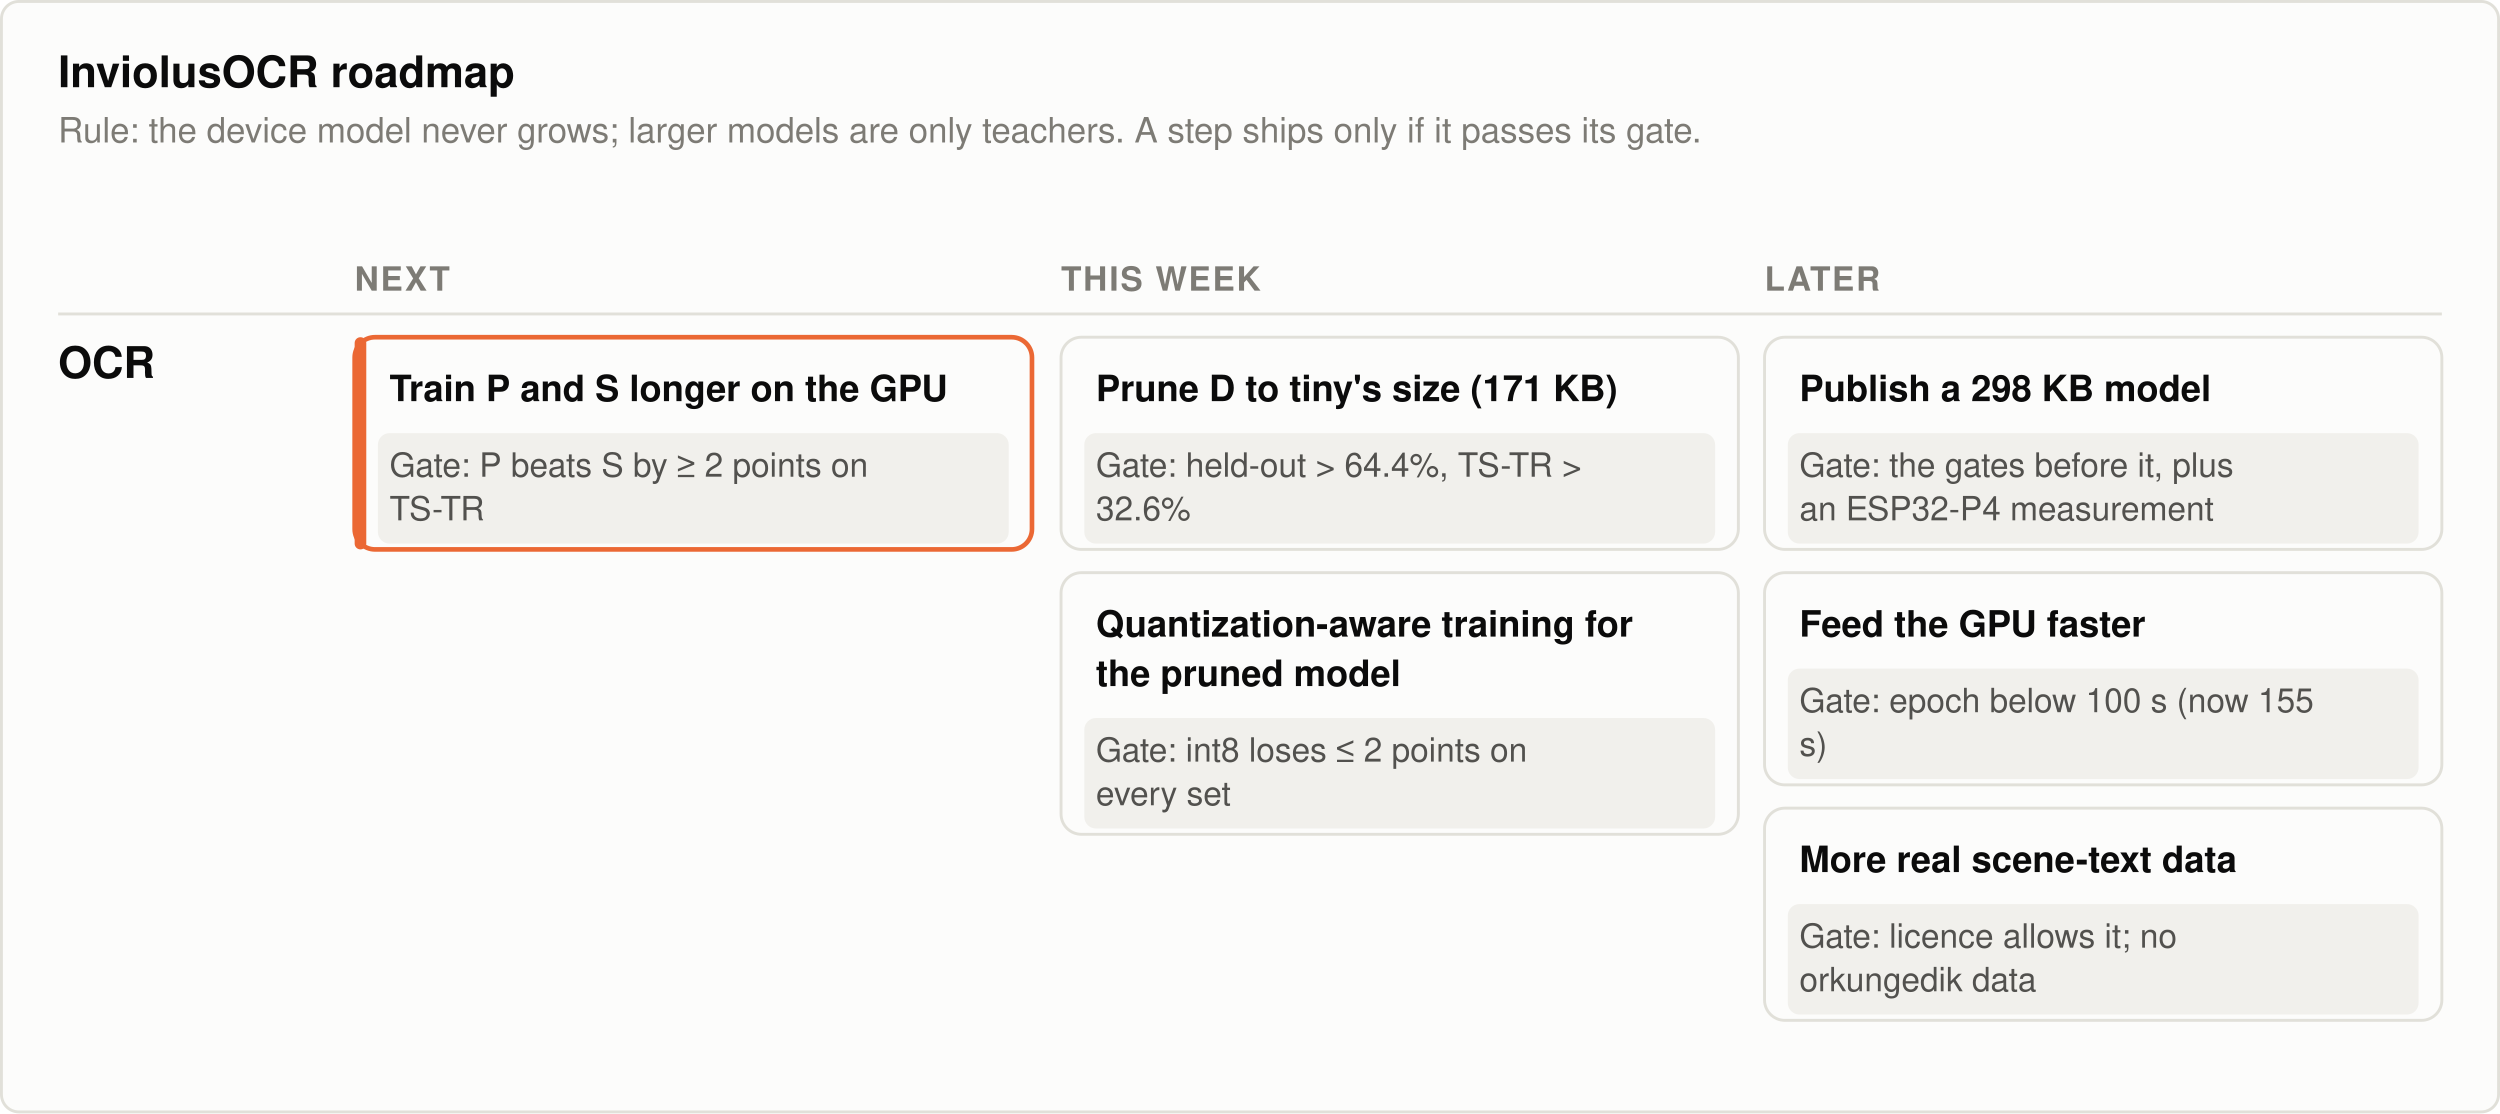
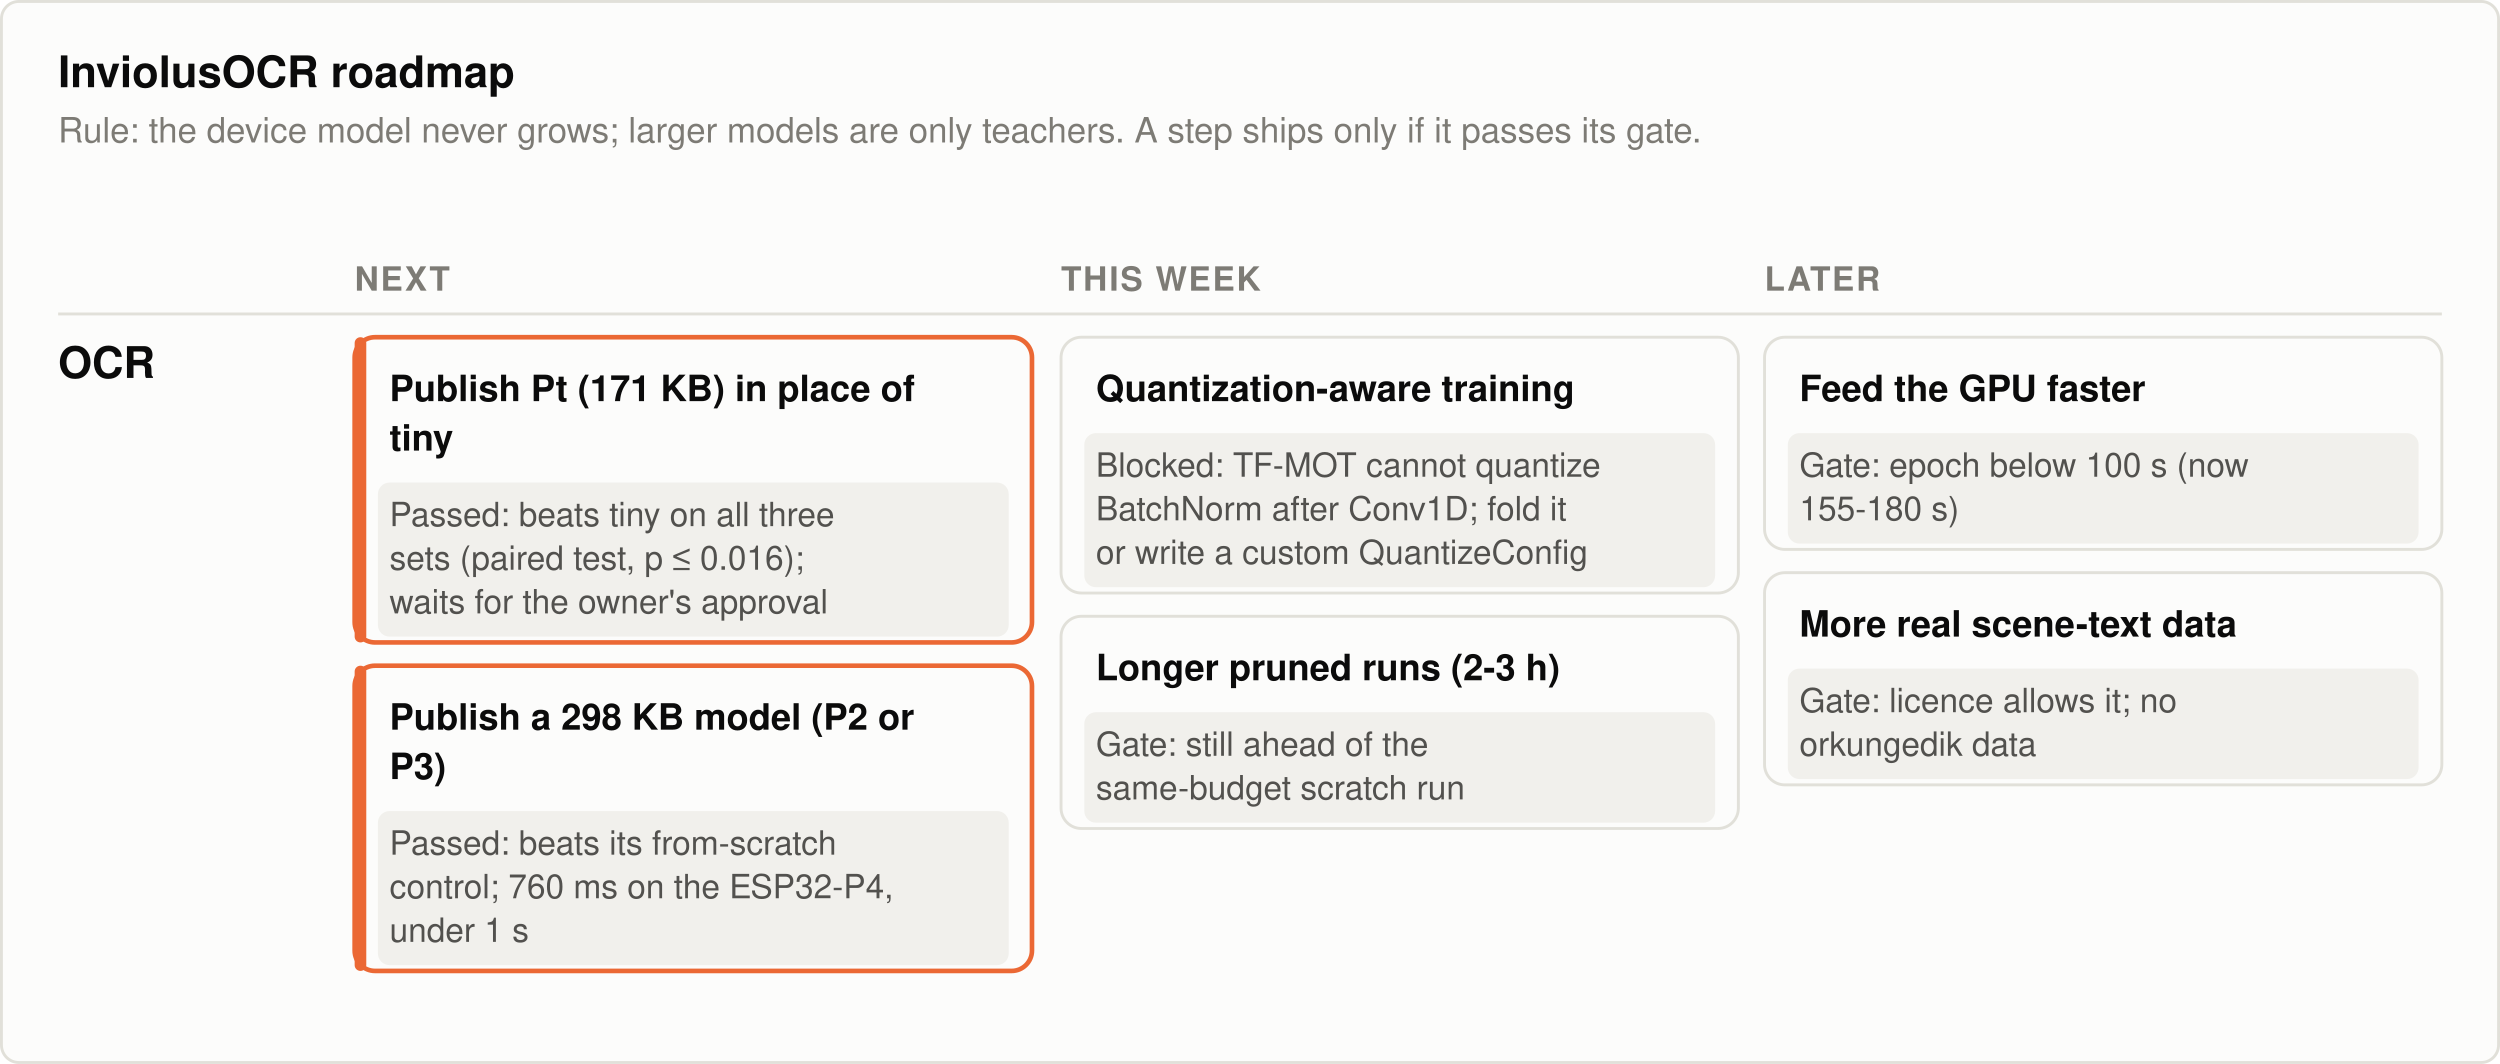
- <svg xmlns="http://www.w3.org/2000/svg" viewBox="0 0 860 383" width="860" height="383" font-family="-apple-system, BlinkMacSystemFont, 'Segoe UI', Helvetica, Arial, sans-serif">
-   <rect x="0.5" y="0.5" width="859" height="382" rx="6" fill="#fcfcfb" stroke="#e1e0d9" />
+ <svg xmlns="http://www.w3.org/2000/svg" viewBox="0 0 860 366" width="860" height="366" font-family="-apple-system, BlinkMacSystemFont, 'Segoe UI', Helvetica, Arial, sans-serif">
+   <rect x="0.5" y="0.5" width="859" height="365" rx="6" fill="#fcfcfb" stroke="#e1e0d9" />
  <text x="20" y="30" font-size="15" font-weight="600" fill="#0b0b0b">InviolusOCR roadmap</text>
  <text x="20" y="49" font-size="12" fill="#7d7b75">Rule: the device model never grows; larger models are only teachers. A step ships only if it passes its gate.</text>
  <text x="122" y="100" font-size="11.5" font-weight="600" letter-spacing="0.6" fill="#7d7b75">NEXT</text>
  <text x="365" y="100" font-size="11.5" font-weight="600" letter-spacing="0.6" fill="#7d7b75">THIS WEEK</text>
  <text x="607" y="100" font-size="11.5" font-weight="600" letter-spacing="0.6" fill="#7d7b75">LATER</text>
  <line x1="20" x2="840" y1="108" y2="108" stroke="#e1e0d9" />
  <text x="20" y="130" font-size="15" font-weight="700" fill="#0b0b0b">OCR</text>
-   <rect x="122" y="116" width="233" height="73" rx="7" fill="#fcfcfb" stroke="#eb6834" stroke-width="1.6" />
-   <rect x="122" y="116" width="4" height="73" rx="2" fill="#eb6834" />
-   <text x="134" y="138" font-size="12.5" font-weight="600" fill="#0b0b0b">Train P and S longer on the GPU</text>
-   <rect x="130" y="149" width="217" height="38" rx="4" fill="#f1f0ec" />
-   <text x="134" y="164" font-size="11.5" fill="#52514e">Gate: P beats S by ≥ 2 points on</text>
-   <text x="134" y="179" font-size="11.5" fill="#52514e">TS-TR</text>
-   <rect x="365" y="116" width="233" height="73" rx="7" fill="#fcfcfb" stroke="#e1e0d9" stroke-width="1" />
-   <text x="377" y="138" font-size="12.5" font-weight="600" fill="#0b0b0b">Prune D to tiny's size (171 KB)</text>
-   <rect x="373" y="149" width="217" height="38" rx="4" fill="#f1f0ec" />
-   <text x="377" y="164" font-size="11.5" fill="#52514e">Gate: held-out &gt; 64.4%, TS-TR &gt;</text>
-   <text x="377" y="179" font-size="11.5" fill="#52514e">32.6%</text>
-   <rect x="365" y="197" width="233" height="90" rx="7" fill="#fcfcfb" stroke="#e1e0d9" stroke-width="1" />
-   <text x="377" y="219" font-size="12.5" font-weight="600" fill="#0b0b0b">Quantization-aware training for</text>
-   <text x="377" y="236" font-size="12.5" font-weight="600" fill="#0b0b0b">the pruned model</text>
-   <rect x="373" y="247" width="217" height="38" rx="4" fill="#f1f0ec" />
-   <text x="377" y="262" font-size="11.5" fill="#52514e">Gate: int8 loses ≤ 2 points on</text>
-   <text x="377" y="277" font-size="11.5" fill="#52514e">every set</text>
+   <rect x="122" y="116" width="233" height="105" rx="7" fill="#fcfcfb" stroke="#eb6834" stroke-width="1.6" />
+   <rect x="122" y="116" width="4" height="105" rx="2" fill="#eb6834" />
+   <text x="134" y="138" font-size="12.5" font-weight="600" fill="#0b0b0b">Publish Pt (171 KB) in place of</text>
+   <text x="134" y="155" font-size="12.5" font-weight="600" fill="#0b0b0b">tiny</text>
+   <rect x="130" y="166" width="217" height="53" rx="4" fill="#f1f0ec" />
+   <text x="134" y="181" font-size="11.5" fill="#52514e">Passed: beats tiny on all three</text>
+   <text x="134" y="196" font-size="11.5" fill="#52514e">sets (paired test, p ≤ 0.016);</text>
+   <text x="134" y="211" font-size="11.5" fill="#52514e">waits for the owner's approval</text>
+   <rect x="122" y="229" width="233" height="105" rx="7" fill="#fcfcfb" stroke="#eb6834" stroke-width="1.6" />
+   <rect x="122" y="229" width="4" height="105" rx="2" fill="#eb6834" />
+   <text x="134" y="251" font-size="12.5" font-weight="600" fill="#0b0b0b">Publish a 298 KB model (P2 or</text>
+   <text x="134" y="268" font-size="12.5" font-weight="600" fill="#0b0b0b">P3)</text>
+   <rect x="130" y="279" width="217" height="53" rx="4" fill="#f1f0ec" />
+   <text x="134" y="294" font-size="11.5" fill="#52514e">Passed: beats its from-scratch</text>
+   <text x="134" y="309" font-size="11.5" fill="#52514e">control; 760 ms on the ESP32-P4,</text>
+   <text x="134" y="324" font-size="11.5" fill="#52514e">under 1 s</text>
+   <rect x="365" y="116" width="233" height="88" rx="7" fill="#fcfcfb" stroke="#e1e0d9" stroke-width="1" />
+   <text x="377" y="138" font-size="12.5" font-weight="600" fill="#0b0b0b">Quantization-aware training</text>
+   <rect x="373" y="149" width="217" height="53" rx="4" fill="#f1f0ec" />
+   <text x="377" y="164" font-size="11.5" fill="#52514e">Blocked: TF-MOT cannot quantize</text>
+   <text x="377" y="179" font-size="11.5" fill="#52514e">BatchNorm after Conv1D; fold it</text>
+   <text x="377" y="194" font-size="11.5" fill="#52514e">or write a custom QuantizeConfig</text>
+   <rect x="365" y="212" width="233" height="73" rx="7" fill="#fcfcfb" stroke="#e1e0d9" stroke-width="1" />
+   <text x="377" y="234" font-size="12.5" font-weight="600" fill="#0b0b0b">Longer pruned runs (2-3 h)</text>
+   <rect x="373" y="245" width="217" height="38" rx="4" fill="#f1f0ec" />
+   <text x="377" y="260" font-size="11.5" fill="#52514e">Gate: still ahead of the</text>
+   <text x="377" y="275" font-size="11.5" fill="#52514e">same-budget scratch run</text>
  <rect x="607" y="116" width="233" height="73" rx="7" fill="#fcfcfb" stroke="#e1e0d9" stroke-width="1" />
-   <text x="619" y="138" font-size="12.5" font-weight="600" fill="#0b0b0b">Publish a 298 KB model</text>
+   <text x="619" y="138" font-size="12.5" font-weight="600" fill="#0b0b0b">Feed the GPU faster</text>
  <rect x="615" y="149" width="217" height="38" rx="4" fill="#f1f0ec" />
-   <text x="619" y="164" font-size="11.5" fill="#52514e">Gate: the gates before it, plus</text>
-   <text x="619" y="179" font-size="11.5" fill="#52514e">an ESP32-P4 measurement</text>
+   <text x="619" y="164" font-size="11.5" fill="#52514e">Gate: epoch below 100 s (now</text>
+   <text x="619" y="179" font-size="11.5" fill="#52514e">155-180 s)</text>
  <rect x="607" y="197" width="233" height="73" rx="7" fill="#fcfcfb" stroke="#e1e0d9" stroke-width="1" />
-   <text x="619" y="219" font-size="12.5" font-weight="600" fill="#0b0b0b">Feed the GPU faster</text>
+   <text x="619" y="219" font-size="12.5" font-weight="600" fill="#0b0b0b">More real scene-text data</text>
  <rect x="615" y="230" width="217" height="38" rx="4" fill="#f1f0ec" />
-   <text x="619" y="245" font-size="11.5" fill="#52514e">Gate: epoch below 100 s (now 155</text>
-   <text x="619" y="260" font-size="11.5" fill="#52514e">s)</text>
-   <rect x="607" y="278" width="233" height="73" rx="7" fill="#fcfcfb" stroke="#e1e0d9" stroke-width="1" />
-   <text x="619" y="300" font-size="12.5" font-weight="600" fill="#0b0b0b">More real scene-text data</text>
-   <rect x="615" y="311" width="217" height="38" rx="4" fill="#f1f0ec" />
-   <text x="619" y="326" font-size="11.5" fill="#52514e">Gate: licence allows it; no</text>
-   <text x="619" y="341" font-size="11.5" fill="#52514e">orkungedik data</text>
+   <text x="619" y="245" font-size="11.5" fill="#52514e">Gate: licence allows it; no</text>
+   <text x="619" y="260" font-size="11.5" fill="#52514e">orkungedik data</text>
</svg>
